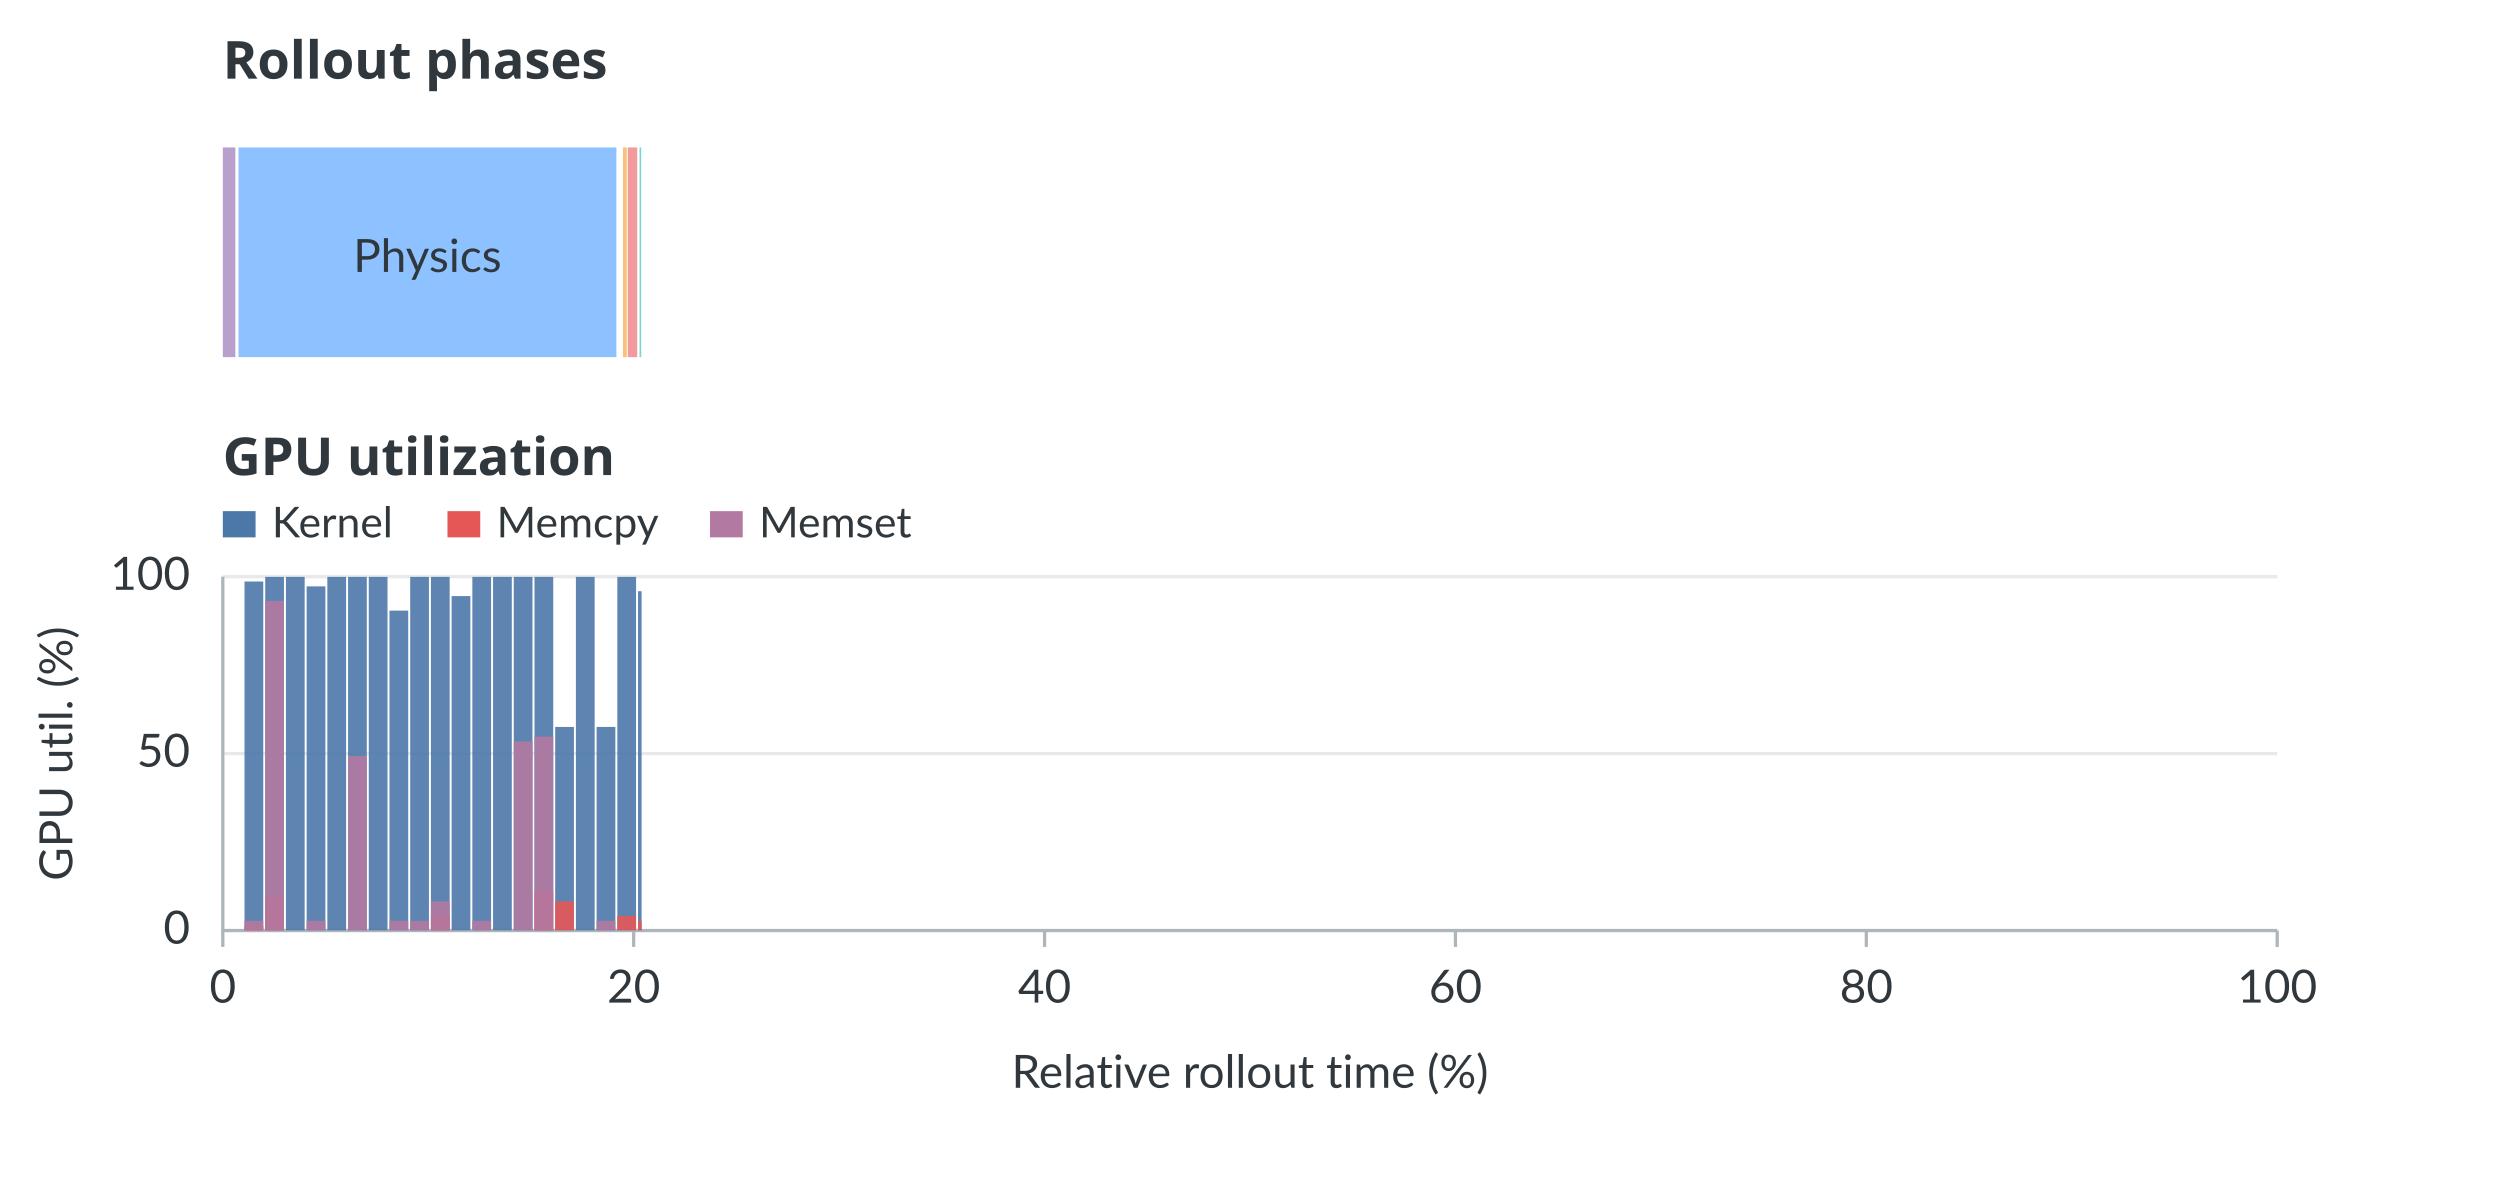
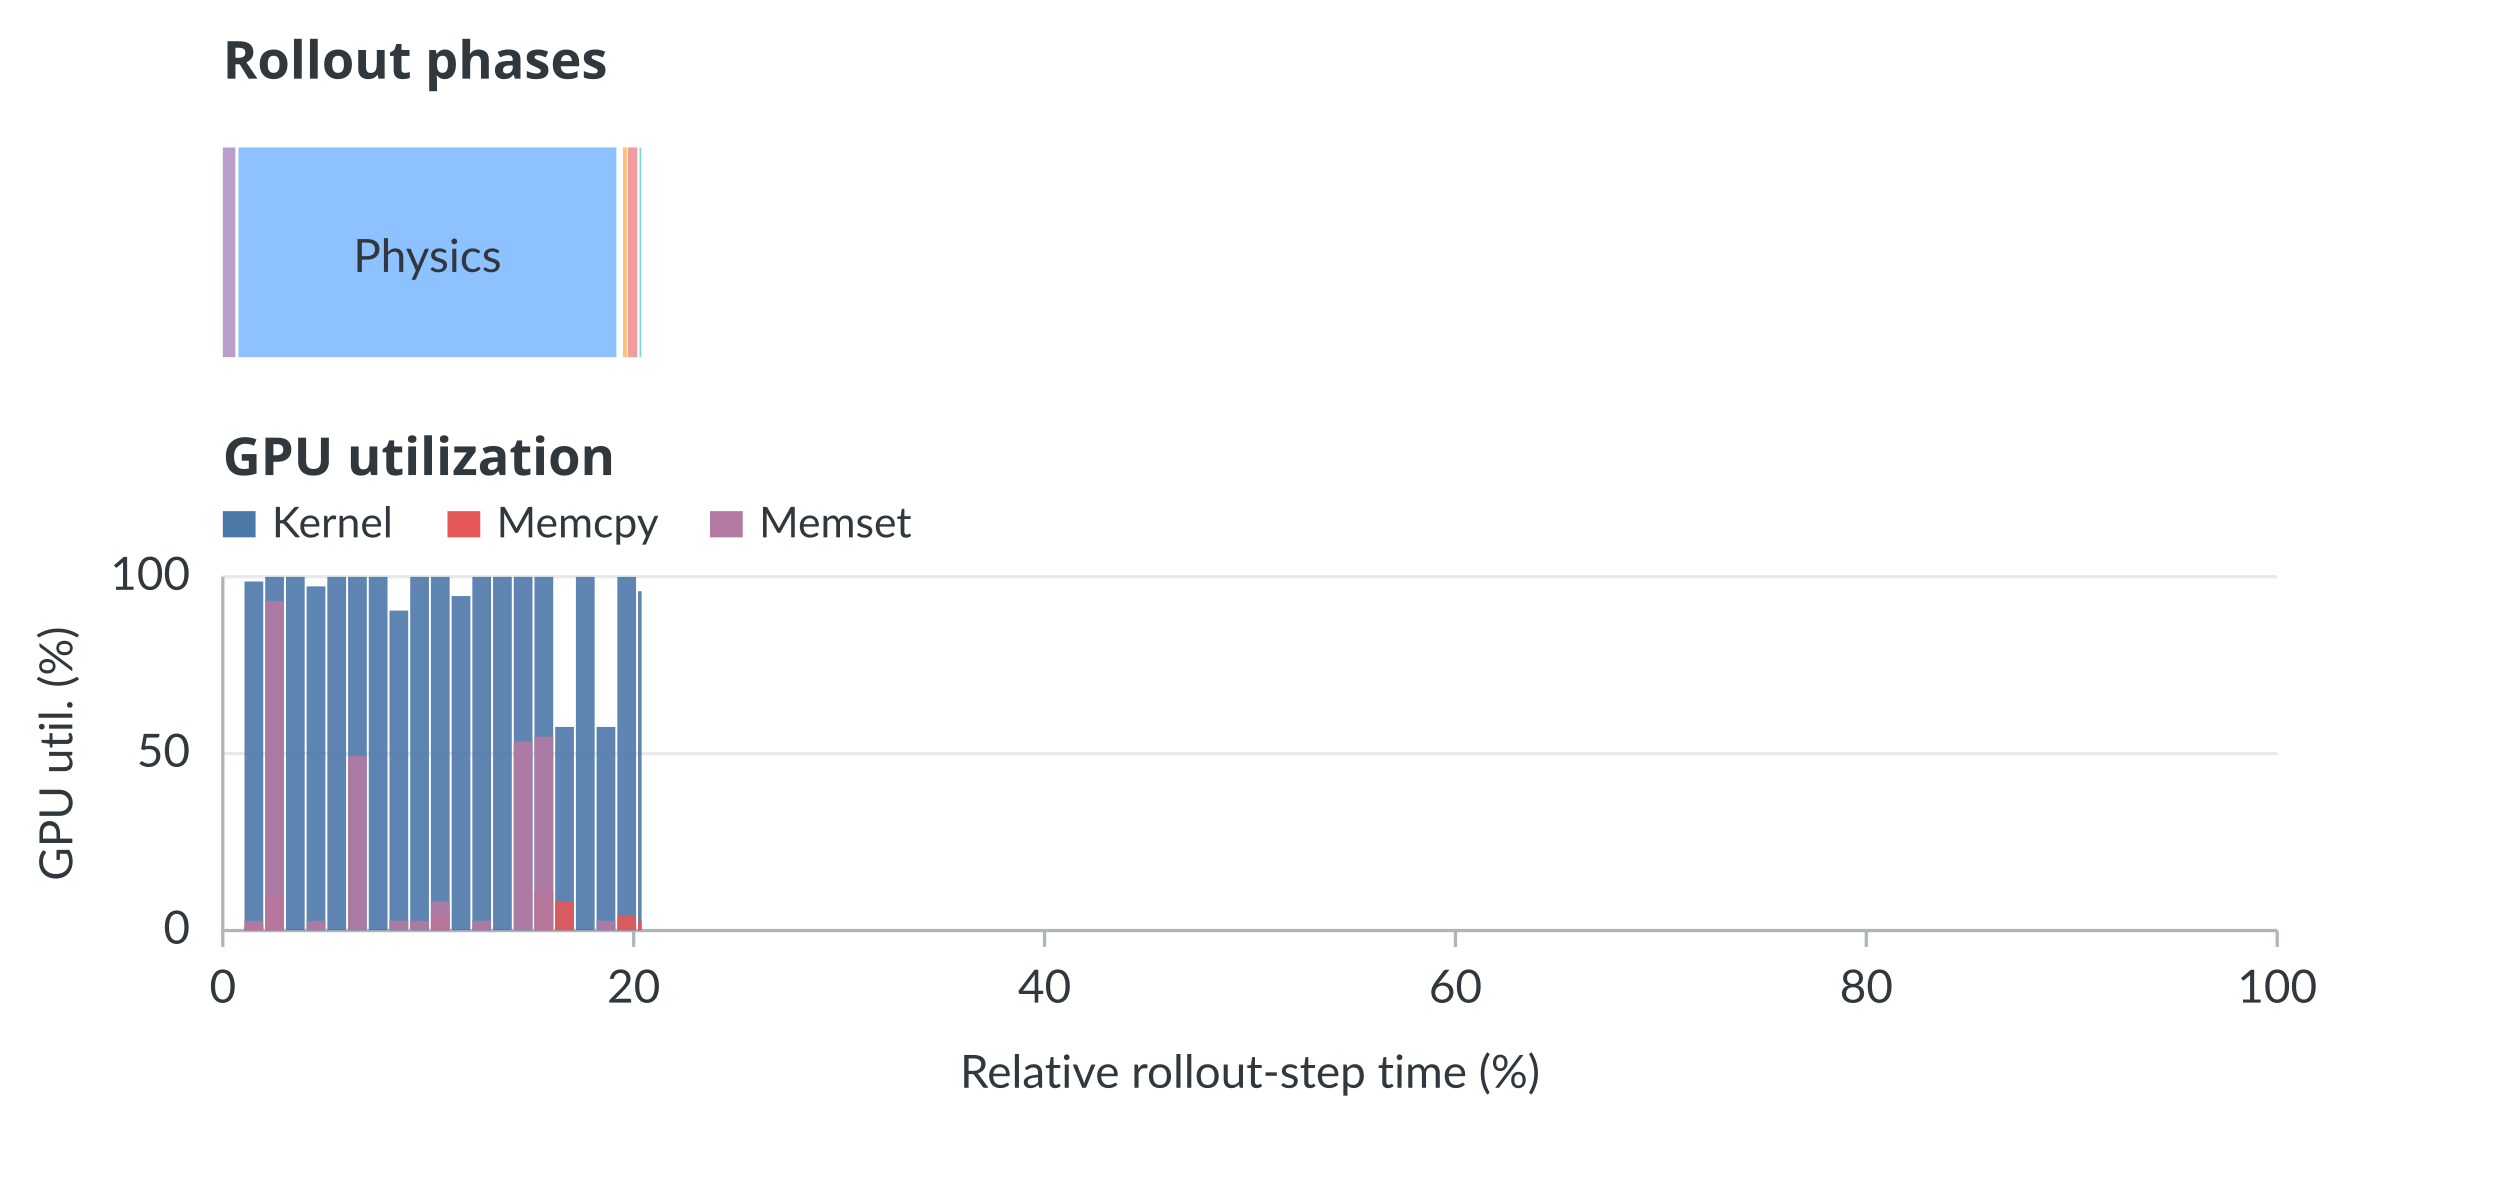
- <svg xmlns="http://www.w3.org/2000/svg" role="img" aria-label="Rollout phases and GPU utilization from 0 to 100 percent, on a relative time scale with baseline duration at 100 percent" viewBox="0 0 763 360" width="763" height="360" style="aspect-ratio: 763 / 360; font-family: Lato, sans-serif; font-size: 14px; color: rgb(48, 56, 61);">
+ <svg xmlns="http://www.w3.org/2000/svg" role="img" aria-label="Rollout phases and GPU utilization from 0 to 100 percent, within one rollout step, with baseline step duration at 100 percent" viewBox="0 0 763 360" width="763" height="360" style="aspect-ratio: 763 / 360; font-family: Lato, sans-serif; font-size: 14px; color: rgb(48, 56, 61);">
  <text x="68" y="24" class="plot-heading" style="font-family: &quot;Google Sans&quot;, sans-serif; font-size: 16px; font-weight: 600; fill: rgb(48, 56, 61);">Rollout phases</text>
  <rect y="45" height="64" fill="#B9A0CC" x="68" width="3.828" opacity="1" />
  <text x="69.914" y="83" text-anchor="middle" class="phase-label" opacity="0" style="font-family: Lato, sans-serif; font-size: 14px; font-weight: 400; fill: rgb(48, 56, 61);">Policy</text>
  <rect y="46" height="62" fill="none" stroke="#424b50" stroke-width="1" x="69" width="1.828" opacity="0" />
  <rect y="45" height="64" fill="#8EC1FF" x="72.785" width="115.338" opacity="1" />
  <text x="130.454" y="83" text-anchor="middle" class="phase-label" opacity="1" style="font-family: Lato, sans-serif; font-size: 14px; font-weight: 400; fill: rgb(48, 56, 61);">Physics</text>
  <rect y="46" height="62" fill="none" stroke="#424b50" stroke-width="1" x="73.785" width="113.338" opacity="0" />
  <rect y="45" height="64" fill="#F8C27A" x="190.123" width="1.185" opacity="1" />
-   <text x="190.715" y="83" text-anchor="middle" class="phase-label" opacity="0" style="font-family: Lato, sans-serif; font-size: 14px; font-weight: 400; fill: rgb(48, 56, 61);">Evaluation</text>
+   <text x="190.715" y="83" text-anchor="middle" class="phase-label" opacity="0" style="font-family: Lato, sans-serif; font-size: 14px; font-weight: 400; fill: rgb(48, 56, 61);">Reward</text>
  <rect y="46" height="62" fill="none" stroke="#424b50" stroke-width="1" x="191.123" width="0" opacity="0" />
  <rect y="45" height="64" fill="#F29A9D" x="191.604" width="2.871" opacity="1" />
  <text x="193.039" y="83" text-anchor="middle" class="phase-label" opacity="0" style="font-family: Lato, sans-serif; font-size: 14px; font-weight: 400; fill: rgb(48, 56, 61);">Reset</text>
  <rect y="46" height="62" fill="none" stroke="#424b50" stroke-width="1" x="192.604" width="0.871" opacity="0" />
  <rect y="45" height="64" fill="#77D7D2" x="195.192" width="0.501" opacity="1" />
  <text x="195.443" y="83" text-anchor="middle" class="phase-label" opacity="0" style="font-family: Lato, sans-serif; font-size: 14px; font-weight: 400; fill: rgb(48, 56, 61);">Obs</text>
  <rect y="46" height="62" fill="none" stroke="#424b50" stroke-width="1" x="196.192" width="0" opacity="0" />
  <text x="68" y="145" class="plot-heading" style="font-family: &quot;Google Sans&quot;, sans-serif; font-size: 16px; font-weight: 600; fill: rgb(48, 56, 61);">GPU utilization</text>
  <rect y="156" width="10" height="8" fill="#4C78A8" x="68" />
  <text x="83" y="164" class="plot-legend" style="font-family: Lato, sans-serif; font-size: 13px; font-weight: 400; fill: rgb(48, 56, 61);">Kernel</text>
  <rect y="156" width="10" height="8" fill="#E45756" x="136.57" />
  <text x="151.57" y="164" class="plot-legend" style="font-family: Lato, sans-serif; font-size: 13px; font-weight: 400; fill: rgb(48, 56, 61);">Memcpy</text>
  <rect y="156" width="10" height="8" fill="#B279A2" x="216.684" />
  <text x="231.684" y="164" class="plot-legend" style="font-family: Lato, sans-serif; font-size: 13px; font-weight: 400; fill: rgb(48, 56, 61);">Memset</text>
  <line x1="68" x2="695" y1="284" y2="284" class="plot-grid" style="stroke: rgb(231, 233, 234); stroke-width: 1px;" />
  <text x="58" y="288" text-anchor="end" class="plot-y-tick" style="font-family: Lato, sans-serif; font-size: 14px; font-weight: 400; fill: rgb(48, 56, 61);">0</text>
  <line x1="68" x2="695" y1="230" y2="230" class="plot-grid" style="stroke: rgb(231, 233, 234); stroke-width: 1px;" />
  <text x="58" y="234" text-anchor="end" class="plot-y-tick" style="font-family: Lato, sans-serif; font-size: 14px; font-weight: 400; fill: rgb(48, 56, 61);">50</text>
  <line x1="68" x2="695" y1="176" y2="176" class="plot-grid" style="stroke: rgb(231, 233, 234); stroke-width: 1px;" />
  <text x="58" y="180" text-anchor="end" class="plot-y-tick" style="font-family: Lato, sans-serif; font-size: 14px; font-weight: 400; fill: rgb(48, 56, 61);">100</text>
  <line x1="68" x2="68" y1="284" y2="289" class="plot-axis" style="stroke: rgb(174, 182, 187); stroke-width: 1px;" />
  <text x="68" y="306" text-anchor="middle" style="font-family: Lato, sans-serif; font-size: 14px; font-weight: 400; fill: rgb(48, 56, 61);">0</text>
  <line x1="193.4" x2="193.4" y1="284" y2="289" class="plot-axis" style="stroke: rgb(174, 182, 187); stroke-width: 1px;" />
  <text x="193.4" y="306" text-anchor="middle" style="font-family: Lato, sans-serif; font-size: 14px; font-weight: 400; fill: rgb(48, 56, 61);">20</text>
  <line x1="318.8" x2="318.8" y1="284" y2="289" class="plot-axis" style="stroke: rgb(174, 182, 187); stroke-width: 1px;" />
  <text x="318.8" y="306" text-anchor="middle" style="font-family: Lato, sans-serif; font-size: 14px; font-weight: 400; fill: rgb(48, 56, 61);">40</text>
  <line x1="444.2" x2="444.2" y1="284" y2="289" class="plot-axis" style="stroke: rgb(174, 182, 187); stroke-width: 1px;" />
  <text x="444.2" y="306" text-anchor="middle" style="font-family: Lato, sans-serif; font-size: 14px; font-weight: 400; fill: rgb(48, 56, 61);">60</text>
  <line x1="569.6" x2="569.6" y1="284" y2="289" class="plot-axis" style="stroke: rgb(174, 182, 187); stroke-width: 1px;" />
  <text x="569.6" y="306" text-anchor="middle" style="font-family: Lato, sans-serif; font-size: 14px; font-weight: 400; fill: rgb(48, 56, 61);">80</text>
  <line x1="695" x2="695" y1="284" y2="289" class="plot-axis" style="stroke: rgb(174, 182, 187); stroke-width: 1px;" />
  <text x="695" y="306" text-anchor="middle" style="font-family: Lato, sans-serif; font-size: 14px; font-weight: 400; fill: rgb(48, 56, 61);">100</text>
  <path d="M 68 176 V 284 H 695" class="plot-axis" fill="none" style="stroke: rgb(174, 182, 187); stroke-width: 1px;" />
-   <text x="381.5" y="332" text-anchor="middle" class="plot-label" style="font-family: Lato, sans-serif; font-size: 14px; font-weight: 400; fill: rgb(48, 56, 61);">Relative rollout time (%)</text>
+   <text x="381.5" y="332" text-anchor="middle" class="plot-label" style="font-family: Lato, sans-serif; font-size: 14px; font-weight: 400; fill: rgb(48, 56, 61);">Relative rollout-step time (%)</text>
  <text x="16.647" y="230" text-anchor="middle" dominant-baseline="central" class="plot-label plot-y-title" transform="rotate(-90 16.64742 230)" style="font-family: Lato, sans-serif; font-size: 14px; font-weight: 400; fill: rgb(48, 56, 61);">GPU util. (%)</text>
  <defs>
    <clipPath id="profile-duration-10">
      <rect x="68" y="176" height="108" width="127.819" />
    </clipPath>
  </defs>
  <g clip-path="url(#profile-duration-10)">
    <rect x="68.3" width="5.721" fill="#4C78A8" opacity="0.9" y="284" height="0" />
    <rect x="74.621" width="5.721" fill="#4C78A8" opacity="0.9" y="177.479" height="106.521" />
    <rect x="80.943" width="5.721" fill="#4C78A8" opacity="0.9" y="176" height="108" />
    <rect x="87.264" width="5.721" fill="#4C78A8" opacity="0.9" y="176" height="108" />
    <rect x="93.586" width="5.721" fill="#4C78A8" opacity="0.9" y="178.959" height="105.041" />
    <rect x="99.907" width="5.721" fill="#4C78A8" opacity="0.9" y="176" height="108" />
    <rect x="106.228" width="5.721" fill="#4C78A8" opacity="0.9" y="176" height="108" />
    <rect x="112.55" width="5.721" fill="#4C78A8" opacity="0.9" y="176" height="108" />
    <rect x="118.871" width="5.721" fill="#4C78A8" opacity="0.9" y="186.356" height="97.644" />
    <rect x="125.193" width="5.721" fill="#4C78A8" opacity="0.9" y="176" height="108" />
    <rect x="131.514" width="5.721" fill="#4C78A8" opacity="0.9" y="176" height="108" />
    <rect x="137.836" width="5.721" fill="#4C78A8" opacity="0.9" y="181.918" height="102.082" />
    <rect x="144.157" width="5.721" fill="#4C78A8" opacity="0.9" y="176" height="108" />
    <rect x="150.478" width="5.721" fill="#4C78A8" opacity="0.9" y="176" height="108" />
    <rect x="156.8" width="5.721" fill="#4C78A8" opacity="0.9" y="176" height="108" />
    <rect x="163.121" width="5.721" fill="#4C78A8" opacity="0.9" y="176" height="108" />
    <rect x="169.443" width="5.721" fill="#4C78A8" opacity="0.9" y="221.863" height="62.137" />
    <rect x="175.764" width="5.721" fill="#4C78A8" opacity="0.9" y="176" height="108" />
    <rect x="182.085" width="5.721" fill="#4C78A8" opacity="0.9" y="221.863" height="62.137" />
    <rect x="188.407" width="5.721" fill="#4C78A8" opacity="0.9" y="176" height="108" />
    <rect x="194.728" width="5.721" fill="#4C78A8" opacity="0.9" y="180.438" height="103.562" />
    <rect x="201.05" width="5.721" fill="#4C78A8" opacity="0.9" y="284" height="0" />
    <rect x="207.371" width="5.721" fill="#4C78A8" opacity="0.9" y="284" height="0" />
    <rect x="213.693" width="5.721" fill="#4C78A8" opacity="0.9" y="284" height="0" />
    <rect x="220.014" width="5.721" fill="#4C78A8" opacity="0.9" y="284" height="0" />
    <rect x="226.335" width="5.721" fill="#4C78A8" opacity="0.9" y="284" height="0" />
    <rect x="232.657" width="5.721" fill="#4C78A8" opacity="0.9" y="284" height="0" />
    <rect x="238.978" width="5.721" fill="#4C78A8" opacity="0.9" y="284" height="0" />
    <rect x="245.3" width="5.721" fill="#4C78A8" opacity="0.9" y="284" height="0" />
    <rect x="251.621" width="5.721" fill="#4C78A8" opacity="0.9" y="284" height="0" />
    <rect x="257.942" width="5.721" fill="#4C78A8" opacity="0.9" y="284" height="0" />
    <rect x="264.264" width="5.721" fill="#4C78A8" opacity="0.9" y="284" height="0" />
    <rect x="270.585" width="5.721" fill="#4C78A8" opacity="0.9" y="284" height="0" />
    <rect x="276.907" width="5.721" fill="#4C78A8" opacity="0.9" y="284" height="0" />
    <rect x="283.228" width="5.721" fill="#4C78A8" opacity="0.9" y="284" height="0" />
    <rect x="289.549" width="5.721" fill="#4C78A8" opacity="0.9" y="284" height="0" />
    <rect x="295.871" width="5.721" fill="#4C78A8" opacity="0.9" y="284" height="0" />
    <rect x="302.192" width="5.721" fill="#4C78A8" opacity="0.9" y="284" height="0" />
    <rect x="308.514" width="5.721" fill="#4C78A8" opacity="0.9" y="284" height="0" />
    <rect x="314.835" width="5.721" fill="#4C78A8" opacity="0.9" y="284" height="0" />
    <rect x="321.157" width="5.721" fill="#4C78A8" opacity="0.9" y="284" height="0" />
    <rect x="327.478" width="5.721" fill="#4C78A8" opacity="0.9" y="284" height="0" />
    <rect x="333.799" width="5.721" fill="#4C78A8" opacity="0.9" y="284" height="0" />
    <rect x="340.121" width="5.721" fill="#4C78A8" opacity="0.9" y="284" height="0" />
    <rect x="346.442" width="5.721" fill="#4C78A8" opacity="0.9" y="284" height="0" />
    <rect x="352.764" width="5.721" fill="#4C78A8" opacity="0.9" y="284" height="0" />
    <rect x="359.085" width="5.721" fill="#4C78A8" opacity="0.9" y="284" height="0" />
    <rect x="365.406" width="5.721" fill="#4C78A8" opacity="0.9" y="284" height="0" />
    <rect x="371.728" width="5.721" fill="#4C78A8" opacity="0.9" y="284" height="0" />
    <rect x="378.049" width="5.721" fill="#4C78A8" opacity="0.9" y="284" height="0" />
    <rect x="384.371" width="5.721" fill="#4C78A8" opacity="0.9" y="284" height="0" />
    <rect x="390.692" width="5.721" fill="#4C78A8" opacity="0.9" y="284" height="0" />
    <rect x="397.014" width="5.721" fill="#4C78A8" opacity="0.9" y="284" height="0" />
    <rect x="403.335" width="5.721" fill="#4C78A8" opacity="0.9" y="284" height="0" />
    <rect x="409.656" width="5.721" fill="#4C78A8" opacity="0.9" y="284" height="0" />
    <rect x="415.978" width="5.721" fill="#4C78A8" opacity="0.9" y="284" height="0" />
    <rect x="422.299" width="5.721" fill="#4C78A8" opacity="0.9" y="284" height="0" />
    <rect x="428.621" width="5.721" fill="#4C78A8" opacity="0.9" y="284" height="0" />
    <rect x="434.942" width="5.721" fill="#4C78A8" opacity="0.9" y="284" height="0" />
    <rect x="441.263" width="5.721" fill="#4C78A8" opacity="0.9" y="284" height="0" />
    <rect x="447.585" width="5.721" fill="#4C78A8" opacity="0.9" y="284" height="0" />
    <rect x="453.906" width="5.721" fill="#4C78A8" opacity="0.9" y="284" height="0" />
    <rect x="460.228" width="5.721" fill="#4C78A8" opacity="0.9" y="284" height="0" />
    <rect x="466.549" width="5.721" fill="#4C78A8" opacity="0.9" y="284" height="0" />
    <rect x="472.871" width="5.721" fill="#4C78A8" opacity="0.9" y="284" height="0" />
    <rect x="479.192" width="5.721" fill="#4C78A8" opacity="0.9" y="284" height="0" />
    <rect x="485.513" width="5.721" fill="#4C78A8" opacity="0.9" y="284" height="0" />
    <rect x="491.835" width="5.721" fill="#4C78A8" opacity="0.9" y="284" height="0" />
    <rect x="498.156" width="5.721" fill="#4C78A8" opacity="0.9" y="284" height="0" />
    <rect x="504.478" width="5.721" fill="#4C78A8" opacity="0.9" y="284" height="0" />
    <rect x="510.799" width="5.721" fill="#4C78A8" opacity="0.9" y="284" height="0" />
    <rect x="517.12" width="5.721" fill="#4C78A8" opacity="0.9" y="284" height="0" />
    <rect x="523.442" width="5.721" fill="#4C78A8" opacity="0.9" y="284" height="0" />
    <rect x="529.763" width="5.721" fill="#4C78A8" opacity="0.9" y="284" height="0" />
    <rect x="536.085" width="5.721" fill="#4C78A8" opacity="0.9" y="284" height="0" />
    <rect x="542.406" width="5.721" fill="#4C78A8" opacity="0.9" y="284" height="0" />
    <rect x="548.727" width="5.721" fill="#4C78A8" opacity="0.9" y="284" height="0" />
    <rect x="555.049" width="5.721" fill="#4C78A8" opacity="0.9" y="284" height="0" />
    <rect x="561.37" width="5.721" fill="#4C78A8" opacity="0.9" y="284" height="0" />
    <rect x="567.692" width="5.721" fill="#4C78A8" opacity="0.9" y="284" height="0" />
    <rect x="574.013" width="5.721" fill="#4C78A8" opacity="0.9" y="284" height="0" />
    <rect x="580.335" width="5.721" fill="#4C78A8" opacity="0.9" y="284" height="0" />
    <rect x="586.656" width="5.721" fill="#4C78A8" opacity="0.9" y="284" height="0" />
    <rect x="592.977" width="5.721" fill="#4C78A8" opacity="0.9" y="284" height="0" />
    <rect x="599.299" width="5.721" fill="#4C78A8" opacity="0.9" y="284" height="0" />
    <rect x="605.62" width="5.721" fill="#4C78A8" opacity="0.9" y="284" height="0" />
    <rect x="611.942" width="5.721" fill="#4C78A8" opacity="0.9" y="284" height="0" />
    <rect x="618.263" width="5.721" fill="#4C78A8" opacity="0.9" y="284" height="0" />
    <rect x="624.584" width="5.721" fill="#4C78A8" opacity="0.9" y="284" height="0" />
    <rect x="630.906" width="5.721" fill="#4C78A8" opacity="0.9" y="284" height="0" />
    <rect x="637.227" width="5.721" fill="#4C78A8" opacity="0.9" y="284" height="0" />
    <rect x="643.549" width="5.721" fill="#4C78A8" opacity="0.9" y="284" height="0" />
    <rect x="649.87" width="5.721" fill="#4C78A8" opacity="0.9" y="284" height="0" />
    <rect x="656.192" width="5.721" fill="#4C78A8" opacity="0.9" y="284" height="0" />
    <rect x="662.513" width="5.721" fill="#4C78A8" opacity="0.9" y="284" height="0" />
    <rect x="668.834" width="5.721" fill="#4C78A8" opacity="0.9" y="284" height="0" />
    <rect x="675.156" width="5.721" fill="#4C78A8" opacity="0.9" y="284" height="0" />
    <rect x="681.477" width="5.721" fill="#4C78A8" opacity="0.9" y="284" height="0" />
    <rect x="687.799" width="5.721" fill="#4C78A8" opacity="0.9" y="284" height="0" />
    <rect x="694.12" width="5.721" fill="#4C78A8" opacity="0.9" y="284" height="0" />
    <rect x="68.3" width="5.721" fill="#E45756" opacity="0.9" y="284" height="0" />
    <rect x="74.621" width="5.721" fill="#E45756" opacity="0.9" y="282.521" height="1.479" />
    <rect x="80.943" width="5.721" fill="#E45756" opacity="0.9" y="273.644" height="10.356" />
    <rect x="87.264" width="5.721" fill="#E45756" opacity="0.9" y="284" height="0" />
    <rect x="93.586" width="5.721" fill="#E45756" opacity="0.9" y="284" height="0" />
    <rect x="99.907" width="5.721" fill="#E45756" opacity="0.9" y="284" height="0" />
    <rect x="106.228" width="5.721" fill="#E45756" opacity="0.9" y="284" height="0" />
    <rect x="112.55" width="5.721" fill="#E45756" opacity="0.9" y="284" height="0" />
    <rect x="118.871" width="5.721" fill="#E45756" opacity="0.9" y="284" height="0" />
    <rect x="125.193" width="5.721" fill="#E45756" opacity="0.9" y="284" height="0" />
    <rect x="131.514" width="5.721" fill="#E45756" opacity="0.9" y="279.562" height="4.438" />
    <rect x="137.836" width="5.721" fill="#E45756" opacity="0.9" y="284" height="0" />
    <rect x="144.157" width="5.721" fill="#E45756" opacity="0.9" y="284" height="0" />
    <rect x="150.478" width="5.721" fill="#E45756" opacity="0.9" y="284" height="0" />
    <rect x="156.8" width="5.721" fill="#E45756" opacity="0.9" y="284" height="0" />
    <rect x="163.121" width="5.721" fill="#E45756" opacity="0.9" y="272.164" height="11.836" />
    <rect x="169.443" width="5.721" fill="#E45756" opacity="0.9" y="275.123" height="8.877" />
    <rect x="175.764" width="5.721" fill="#E45756" opacity="0.9" y="284" height="0" />
    <rect x="182.085" width="5.721" fill="#E45756" opacity="0.9" y="284" height="0" />
    <rect x="188.407" width="5.721" fill="#E45756" opacity="0.9" y="279.562" height="4.438" />
    <rect x="194.728" width="5.721" fill="#E45756" opacity="0.9" y="281.041" height="2.959" />
    <rect x="201.05" width="5.721" fill="#E45756" opacity="0.9" y="284" height="0" />
    <rect x="207.371" width="5.721" fill="#E45756" opacity="0.9" y="284" height="0" />
    <rect x="213.693" width="5.721" fill="#E45756" opacity="0.9" y="284" height="0" />
    <rect x="220.014" width="5.721" fill="#E45756" opacity="0.9" y="284" height="0" />
    <rect x="226.335" width="5.721" fill="#E45756" opacity="0.9" y="284" height="0" />
    <rect x="232.657" width="5.721" fill="#E45756" opacity="0.9" y="284" height="0" />
    <rect x="238.978" width="5.721" fill="#E45756" opacity="0.9" y="284" height="0" />
    <rect x="245.3" width="5.721" fill="#E45756" opacity="0.9" y="284" height="0" />
    <rect x="251.621" width="5.721" fill="#E45756" opacity="0.9" y="284" height="0" />
    <rect x="257.942" width="5.721" fill="#E45756" opacity="0.9" y="284" height="0" />
    <rect x="264.264" width="5.721" fill="#E45756" opacity="0.9" y="284" height="0" />
    <rect x="270.585" width="5.721" fill="#E45756" opacity="0.9" y="284" height="0" />
    <rect x="276.907" width="5.721" fill="#E45756" opacity="0.9" y="284" height="0" />
    <rect x="283.228" width="5.721" fill="#E45756" opacity="0.9" y="284" height="0" />
    <rect x="289.549" width="5.721" fill="#E45756" opacity="0.9" y="284" height="0" />
    <rect x="295.871" width="5.721" fill="#E45756" opacity="0.9" y="284" height="0" />
    <rect x="302.192" width="5.721" fill="#E45756" opacity="0.9" y="284" height="0" />
    <rect x="308.514" width="5.721" fill="#E45756" opacity="0.9" y="284" height="0" />
    <rect x="314.835" width="5.721" fill="#E45756" opacity="0.9" y="284" height="0" />
    <rect x="321.157" width="5.721" fill="#E45756" opacity="0.9" y="284" height="0" />
    <rect x="327.478" width="5.721" fill="#E45756" opacity="0.9" y="284" height="0" />
    <rect x="333.799" width="5.721" fill="#E45756" opacity="0.9" y="284" height="0" />
    <rect x="340.121" width="5.721" fill="#E45756" opacity="0.9" y="284" height="0" />
    <rect x="346.442" width="5.721" fill="#E45756" opacity="0.9" y="284" height="0" />
    <rect x="352.764" width="5.721" fill="#E45756" opacity="0.9" y="284" height="0" />
    <rect x="359.085" width="5.721" fill="#E45756" opacity="0.9" y="284" height="0" />
    <rect x="365.406" width="5.721" fill="#E45756" opacity="0.9" y="284" height="0" />
    <rect x="371.728" width="5.721" fill="#E45756" opacity="0.9" y="284" height="0" />
    <rect x="378.049" width="5.721" fill="#E45756" opacity="0.9" y="284" height="0" />
    <rect x="384.371" width="5.721" fill="#E45756" opacity="0.9" y="284" height="0" />
    <rect x="390.692" width="5.721" fill="#E45756" opacity="0.9" y="284" height="0" />
    <rect x="397.014" width="5.721" fill="#E45756" opacity="0.9" y="284" height="0" />
    <rect x="403.335" width="5.721" fill="#E45756" opacity="0.9" y="284" height="0" />
    <rect x="409.656" width="5.721" fill="#E45756" opacity="0.9" y="284" height="0" />
    <rect x="415.978" width="5.721" fill="#E45756" opacity="0.9" y="284" height="0" />
    <rect x="422.299" width="5.721" fill="#E45756" opacity="0.9" y="284" height="0" />
    <rect x="428.621" width="5.721" fill="#E45756" opacity="0.9" y="284" height="0" />
    <rect x="434.942" width="5.721" fill="#E45756" opacity="0.9" y="284" height="0" />
    <rect x="441.263" width="5.721" fill="#E45756" opacity="0.9" y="284" height="0" />
    <rect x="447.585" width="5.721" fill="#E45756" opacity="0.9" y="284" height="0" />
    <rect x="453.906" width="5.721" fill="#E45756" opacity="0.9" y="284" height="0" />
    <rect x="460.228" width="5.721" fill="#E45756" opacity="0.9" y="284" height="0" />
    <rect x="466.549" width="5.721" fill="#E45756" opacity="0.9" y="284" height="0" />
    <rect x="472.871" width="5.721" fill="#E45756" opacity="0.9" y="284" height="0" />
    <rect x="479.192" width="5.721" fill="#E45756" opacity="0.9" y="284" height="0" />
    <rect x="485.513" width="5.721" fill="#E45756" opacity="0.9" y="284" height="0" />
    <rect x="491.835" width="5.721" fill="#E45756" opacity="0.9" y="284" height="0" />
    <rect x="498.156" width="5.721" fill="#E45756" opacity="0.9" y="284" height="0" />
    <rect x="504.478" width="5.721" fill="#E45756" opacity="0.9" y="284" height="0" />
    <rect x="510.799" width="5.721" fill="#E45756" opacity="0.9" y="284" height="0" />
    <rect x="517.12" width="5.721" fill="#E45756" opacity="0.9" y="284" height="0" />
    <rect x="523.442" width="5.721" fill="#E45756" opacity="0.9" y="284" height="0" />
    <rect x="529.763" width="5.721" fill="#E45756" opacity="0.9" y="284" height="0" />
    <rect x="536.085" width="5.721" fill="#E45756" opacity="0.9" y="284" height="0" />
    <rect x="542.406" width="5.721" fill="#E45756" opacity="0.9" y="284" height="0" />
    <rect x="548.727" width="5.721" fill="#E45756" opacity="0.9" y="284" height="0" />
    <rect x="555.049" width="5.721" fill="#E45756" opacity="0.9" y="284" height="0" />
    <rect x="561.37" width="5.721" fill="#E45756" opacity="0.9" y="284" height="0" />
    <rect x="567.692" width="5.721" fill="#E45756" opacity="0.9" y="284" height="0" />
    <rect x="574.013" width="5.721" fill="#E45756" opacity="0.9" y="284" height="0" />
    <rect x="580.335" width="5.721" fill="#E45756" opacity="0.9" y="284" height="0" />
    <rect x="586.656" width="5.721" fill="#E45756" opacity="0.9" y="284" height="0" />
    <rect x="592.977" width="5.721" fill="#E45756" opacity="0.9" y="284" height="0" />
    <rect x="599.299" width="5.721" fill="#E45756" opacity="0.9" y="284" height="0" />
    <rect x="605.62" width="5.721" fill="#E45756" opacity="0.9" y="284" height="0" />
    <rect x="611.942" width="5.721" fill="#E45756" opacity="0.9" y="284" height="0" />
    <rect x="618.263" width="5.721" fill="#E45756" opacity="0.9" y="284" height="0" />
    <rect x="624.584" width="5.721" fill="#E45756" opacity="0.9" y="284" height="0" />
    <rect x="630.906" width="5.721" fill="#E45756" opacity="0.9" y="284" height="0" />
    <rect x="637.227" width="5.721" fill="#E45756" opacity="0.9" y="284" height="0" />
    <rect x="643.549" width="5.721" fill="#E45756" opacity="0.9" y="284" height="0" />
    <rect x="649.87" width="5.721" fill="#E45756" opacity="0.9" y="284" height="0" />
    <rect x="656.192" width="5.721" fill="#E45756" opacity="0.9" y="284" height="0" />
    <rect x="662.513" width="5.721" fill="#E45756" opacity="0.9" y="284" height="0" />
    <rect x="668.834" width="5.721" fill="#E45756" opacity="0.9" y="284" height="0" />
    <rect x="675.156" width="5.721" fill="#E45756" opacity="0.9" y="284" height="0" />
    <rect x="681.477" width="5.721" fill="#E45756" opacity="0.9" y="284" height="0" />
    <rect x="687.799" width="5.721" fill="#E45756" opacity="0.9" y="284" height="0" />
    <rect x="68.3" width="5.721" fill="#B279A2" opacity="0.9" y="284" height="0" />
    <rect x="74.621" width="5.721" fill="#B279A2" opacity="0.9" y="281.041" height="2.959" />
    <rect x="80.943" width="5.721" fill="#B279A2" opacity="0.9" y="183.397" height="100.603" />
    <rect x="87.264" width="5.721" fill="#B279A2" opacity="0.9" y="284" height="0" />
    <rect x="93.586" width="5.721" fill="#B279A2" opacity="0.9" y="281.041" height="2.959" />
    <rect x="99.907" width="5.721" fill="#B279A2" opacity="0.9" y="284" height="0" />
    <rect x="106.228" width="5.721" fill="#B279A2" opacity="0.9" y="230.74" height="53.26" />
    <rect x="112.55" width="5.721" fill="#B279A2" opacity="0.9" y="284" height="0" />
    <rect x="118.871" width="5.721" fill="#B279A2" opacity="0.9" y="281.041" height="2.959" />
    <rect x="125.193" width="5.721" fill="#B279A2" opacity="0.9" y="281.041" height="2.959" />
    <rect x="131.514" width="5.721" fill="#B279A2" opacity="0.9" y="275.123" height="8.877" />
    <rect x="137.836" width="5.721" fill="#B279A2" opacity="0.9" y="284" height="0" />
    <rect x="144.157" width="5.721" fill="#B279A2" opacity="0.9" y="281.041" height="2.959" />
    <rect x="150.478" width="5.721" fill="#B279A2" opacity="0.9" y="284" height="0" />
    <rect x="156.8" width="5.721" fill="#B279A2" opacity="0.9" y="226.301" height="57.699" />
    <rect x="163.121" width="5.721" fill="#B279A2" opacity="0.9" y="224.822" height="59.178" />
    <rect x="169.443" width="5.721" fill="#B279A2" opacity="0.9" y="284" height="0" />
    <rect x="175.764" width="5.721" fill="#B279A2" opacity="0.9" y="284" height="0" />
    <rect x="182.085" width="5.721" fill="#B279A2" opacity="0.9" y="281.041" height="2.959" />
    <rect x="188.407" width="5.721" fill="#B279A2" opacity="0.9" y="284" height="0" />
    <rect x="194.728" width="5.721" fill="#B279A2" opacity="0.9" y="284" height="0" />
    <rect x="201.05" width="5.721" fill="#B279A2" opacity="0.9" y="284" height="0" />
    <rect x="207.371" width="5.721" fill="#B279A2" opacity="0.9" y="284" height="0" />
    <rect x="213.693" width="5.721" fill="#B279A2" opacity="0.9" y="284" height="0" />
    <rect x="220.014" width="5.721" fill="#B279A2" opacity="0.9" y="284" height="0" />
    <rect x="226.335" width="5.721" fill="#B279A2" opacity="0.9" y="284" height="0" />
    <rect x="232.657" width="5.721" fill="#B279A2" opacity="0.9" y="284" height="0" />
    <rect x="238.978" width="5.721" fill="#B279A2" opacity="0.9" y="284" height="0" />
    <rect x="245.3" width="5.721" fill="#B279A2" opacity="0.9" y="284" height="0" />
    <rect x="251.621" width="5.721" fill="#B279A2" opacity="0.9" y="284" height="0" />
    <rect x="257.942" width="5.721" fill="#B279A2" opacity="0.9" y="284" height="0" />
    <rect x="264.264" width="5.721" fill="#B279A2" opacity="0.9" y="284" height="0" />
    <rect x="270.585" width="5.721" fill="#B279A2" opacity="0.9" y="284" height="0" />
    <rect x="276.907" width="5.721" fill="#B279A2" opacity="0.9" y="284" height="0" />
    <rect x="283.228" width="5.721" fill="#B279A2" opacity="0.9" y="284" height="0" />
    <rect x="289.549" width="5.721" fill="#B279A2" opacity="0.9" y="284" height="0" />
    <rect x="295.871" width="5.721" fill="#B279A2" opacity="0.9" y="284" height="0" />
    <rect x="302.192" width="5.721" fill="#B279A2" opacity="0.9" y="284" height="0" />
    <rect x="308.514" width="5.721" fill="#B279A2" opacity="0.9" y="284" height="0" />
    <rect x="314.835" width="5.721" fill="#B279A2" opacity="0.9" y="284" height="0" />
    <rect x="321.157" width="5.721" fill="#B279A2" opacity="0.9" y="284" height="0" />
    <rect x="327.478" width="5.721" fill="#B279A2" opacity="0.9" y="284" height="0" />
    <rect x="333.799" width="5.721" fill="#B279A2" opacity="0.9" y="284" height="0" />
    <rect x="340.121" width="5.721" fill="#B279A2" opacity="0.9" y="284" height="0" />
    <rect x="346.442" width="5.721" fill="#B279A2" opacity="0.9" y="284" height="0" />
    <rect x="352.764" width="5.721" fill="#B279A2" opacity="0.9" y="284" height="0" />
    <rect x="359.085" width="5.721" fill="#B279A2" opacity="0.9" y="284" height="0" />
    <rect x="365.406" width="5.721" fill="#B279A2" opacity="0.9" y="284" height="0" />
    <rect x="371.728" width="5.721" fill="#B279A2" opacity="0.9" y="284" height="0" />
    <rect x="378.049" width="5.721" fill="#B279A2" opacity="0.9" y="284" height="0" />
    <rect x="384.371" width="5.721" fill="#B279A2" opacity="0.9" y="284" height="0" />
    <rect x="390.692" width="5.721" fill="#B279A2" opacity="0.9" y="284" height="0" />
    <rect x="397.014" width="5.721" fill="#B279A2" opacity="0.9" y="284" height="0" />
    <rect x="403.335" width="5.721" fill="#B279A2" opacity="0.9" y="284" height="0" />
    <rect x="409.656" width="5.721" fill="#B279A2" opacity="0.9" y="284" height="0" />
    <rect x="415.978" width="5.721" fill="#B279A2" opacity="0.9" y="284" height="0" />
    <rect x="422.299" width="5.721" fill="#B279A2" opacity="0.9" y="284" height="0" />
    <rect x="428.621" width="5.721" fill="#B279A2" opacity="0.9" y="284" height="0" />
    <rect x="434.942" width="5.721" fill="#B279A2" opacity="0.9" y="284" height="0" />
    <rect x="441.263" width="5.721" fill="#B279A2" opacity="0.9" y="284" height="0" />
    <rect x="447.585" width="5.721" fill="#B279A2" opacity="0.9" y="284" height="0" />
    <rect x="453.906" width="5.721" fill="#B279A2" opacity="0.9" y="284" height="0" />
    <rect x="460.228" width="5.721" fill="#B279A2" opacity="0.9" y="284" height="0" />
    <rect x="466.549" width="5.721" fill="#B279A2" opacity="0.9" y="284" height="0" />
    <rect x="472.871" width="5.721" fill="#B279A2" opacity="0.9" y="284" height="0" />
    <rect x="479.192" width="5.721" fill="#B279A2" opacity="0.9" y="284" height="0" />
    <rect x="485.513" width="5.721" fill="#B279A2" opacity="0.9" y="284" height="0" />
    <rect x="491.835" width="5.721" fill="#B279A2" opacity="0.9" y="284" height="0" />
    <rect x="498.156" width="5.721" fill="#B279A2" opacity="0.9" y="284" height="0" />
    <rect x="504.478" width="5.721" fill="#B279A2" opacity="0.9" y="284" height="0" />
    <rect x="510.799" width="5.721" fill="#B279A2" opacity="0.9" y="284" height="0" />
    <rect x="517.12" width="5.721" fill="#B279A2" opacity="0.9" y="284" height="0" />
    <rect x="523.442" width="5.721" fill="#B279A2" opacity="0.9" y="284" height="0" />
    <rect x="529.763" width="5.721" fill="#B279A2" opacity="0.9" y="284" height="0" />
    <rect x="536.085" width="5.721" fill="#B279A2" opacity="0.9" y="284" height="0" />
    <rect x="542.406" width="5.721" fill="#B279A2" opacity="0.9" y="284" height="0" />
    <rect x="548.727" width="5.721" fill="#B279A2" opacity="0.9" y="284" height="0" />
    <rect x="555.049" width="5.721" fill="#B279A2" opacity="0.9" y="284" height="0" />
    <rect x="561.37" width="5.721" fill="#B279A2" opacity="0.9" y="284" height="0" />
    <rect x="567.692" width="5.721" fill="#B279A2" opacity="0.9" y="284" height="0" />
    <rect x="574.013" width="5.721" fill="#B279A2" opacity="0.9" y="284" height="0" />
    <rect x="580.335" width="5.721" fill="#B279A2" opacity="0.9" y="284" height="0" />
    <rect x="586.656" width="5.721" fill="#B279A2" opacity="0.9" y="284" height="0" />
    <rect x="592.977" width="5.721" fill="#B279A2" opacity="0.9" y="284" height="0" />
    <rect x="599.299" width="5.721" fill="#B279A2" opacity="0.9" y="284" height="0" />
    <rect x="605.62" width="5.721" fill="#B279A2" opacity="0.9" y="284" height="0" />
    <rect x="611.942" width="5.721" fill="#B279A2" opacity="0.9" y="284" height="0" />
    <rect x="618.263" width="5.721" fill="#B279A2" opacity="0.9" y="284" height="0" />
    <rect x="624.584" width="5.721" fill="#B279A2" opacity="0.9" y="284" height="0" />
    <rect x="630.906" width="5.721" fill="#B279A2" opacity="0.9" y="284" height="0" />
    <rect x="637.227" width="5.721" fill="#B279A2" opacity="0.9" y="284" height="0" />
    <rect x="643.549" width="5.721" fill="#B279A2" opacity="0.9" y="284" height="0" />
    <rect x="649.87" width="5.721" fill="#B279A2" opacity="0.9" y="284" height="0" />
    <rect x="656.192" width="5.721" fill="#B279A2" opacity="0.9" y="284" height="0" />
    <rect x="662.513" width="5.721" fill="#B279A2" opacity="0.9" y="284" height="0" />
    <rect x="668.834" width="5.721" fill="#B279A2" opacity="0.9" y="284" height="0" />
    <rect x="675.156" width="5.721" fill="#B279A2" opacity="0.9" y="284" height="0" />
    <rect x="681.477" width="5.721" fill="#B279A2" opacity="0.9" y="284" height="0" />
    <rect x="687.799" width="5.721" fill="#B279A2" opacity="0.9" y="284" height="0" />
    <rect x="694.12" width="5.721" fill="#B279A2" opacity="0.9" y="284" height="0" />
    <rect x="700.441" width="5.721" fill="#B279A2" opacity="0.9" y="284" height="0" />
  </g>
</svg>
